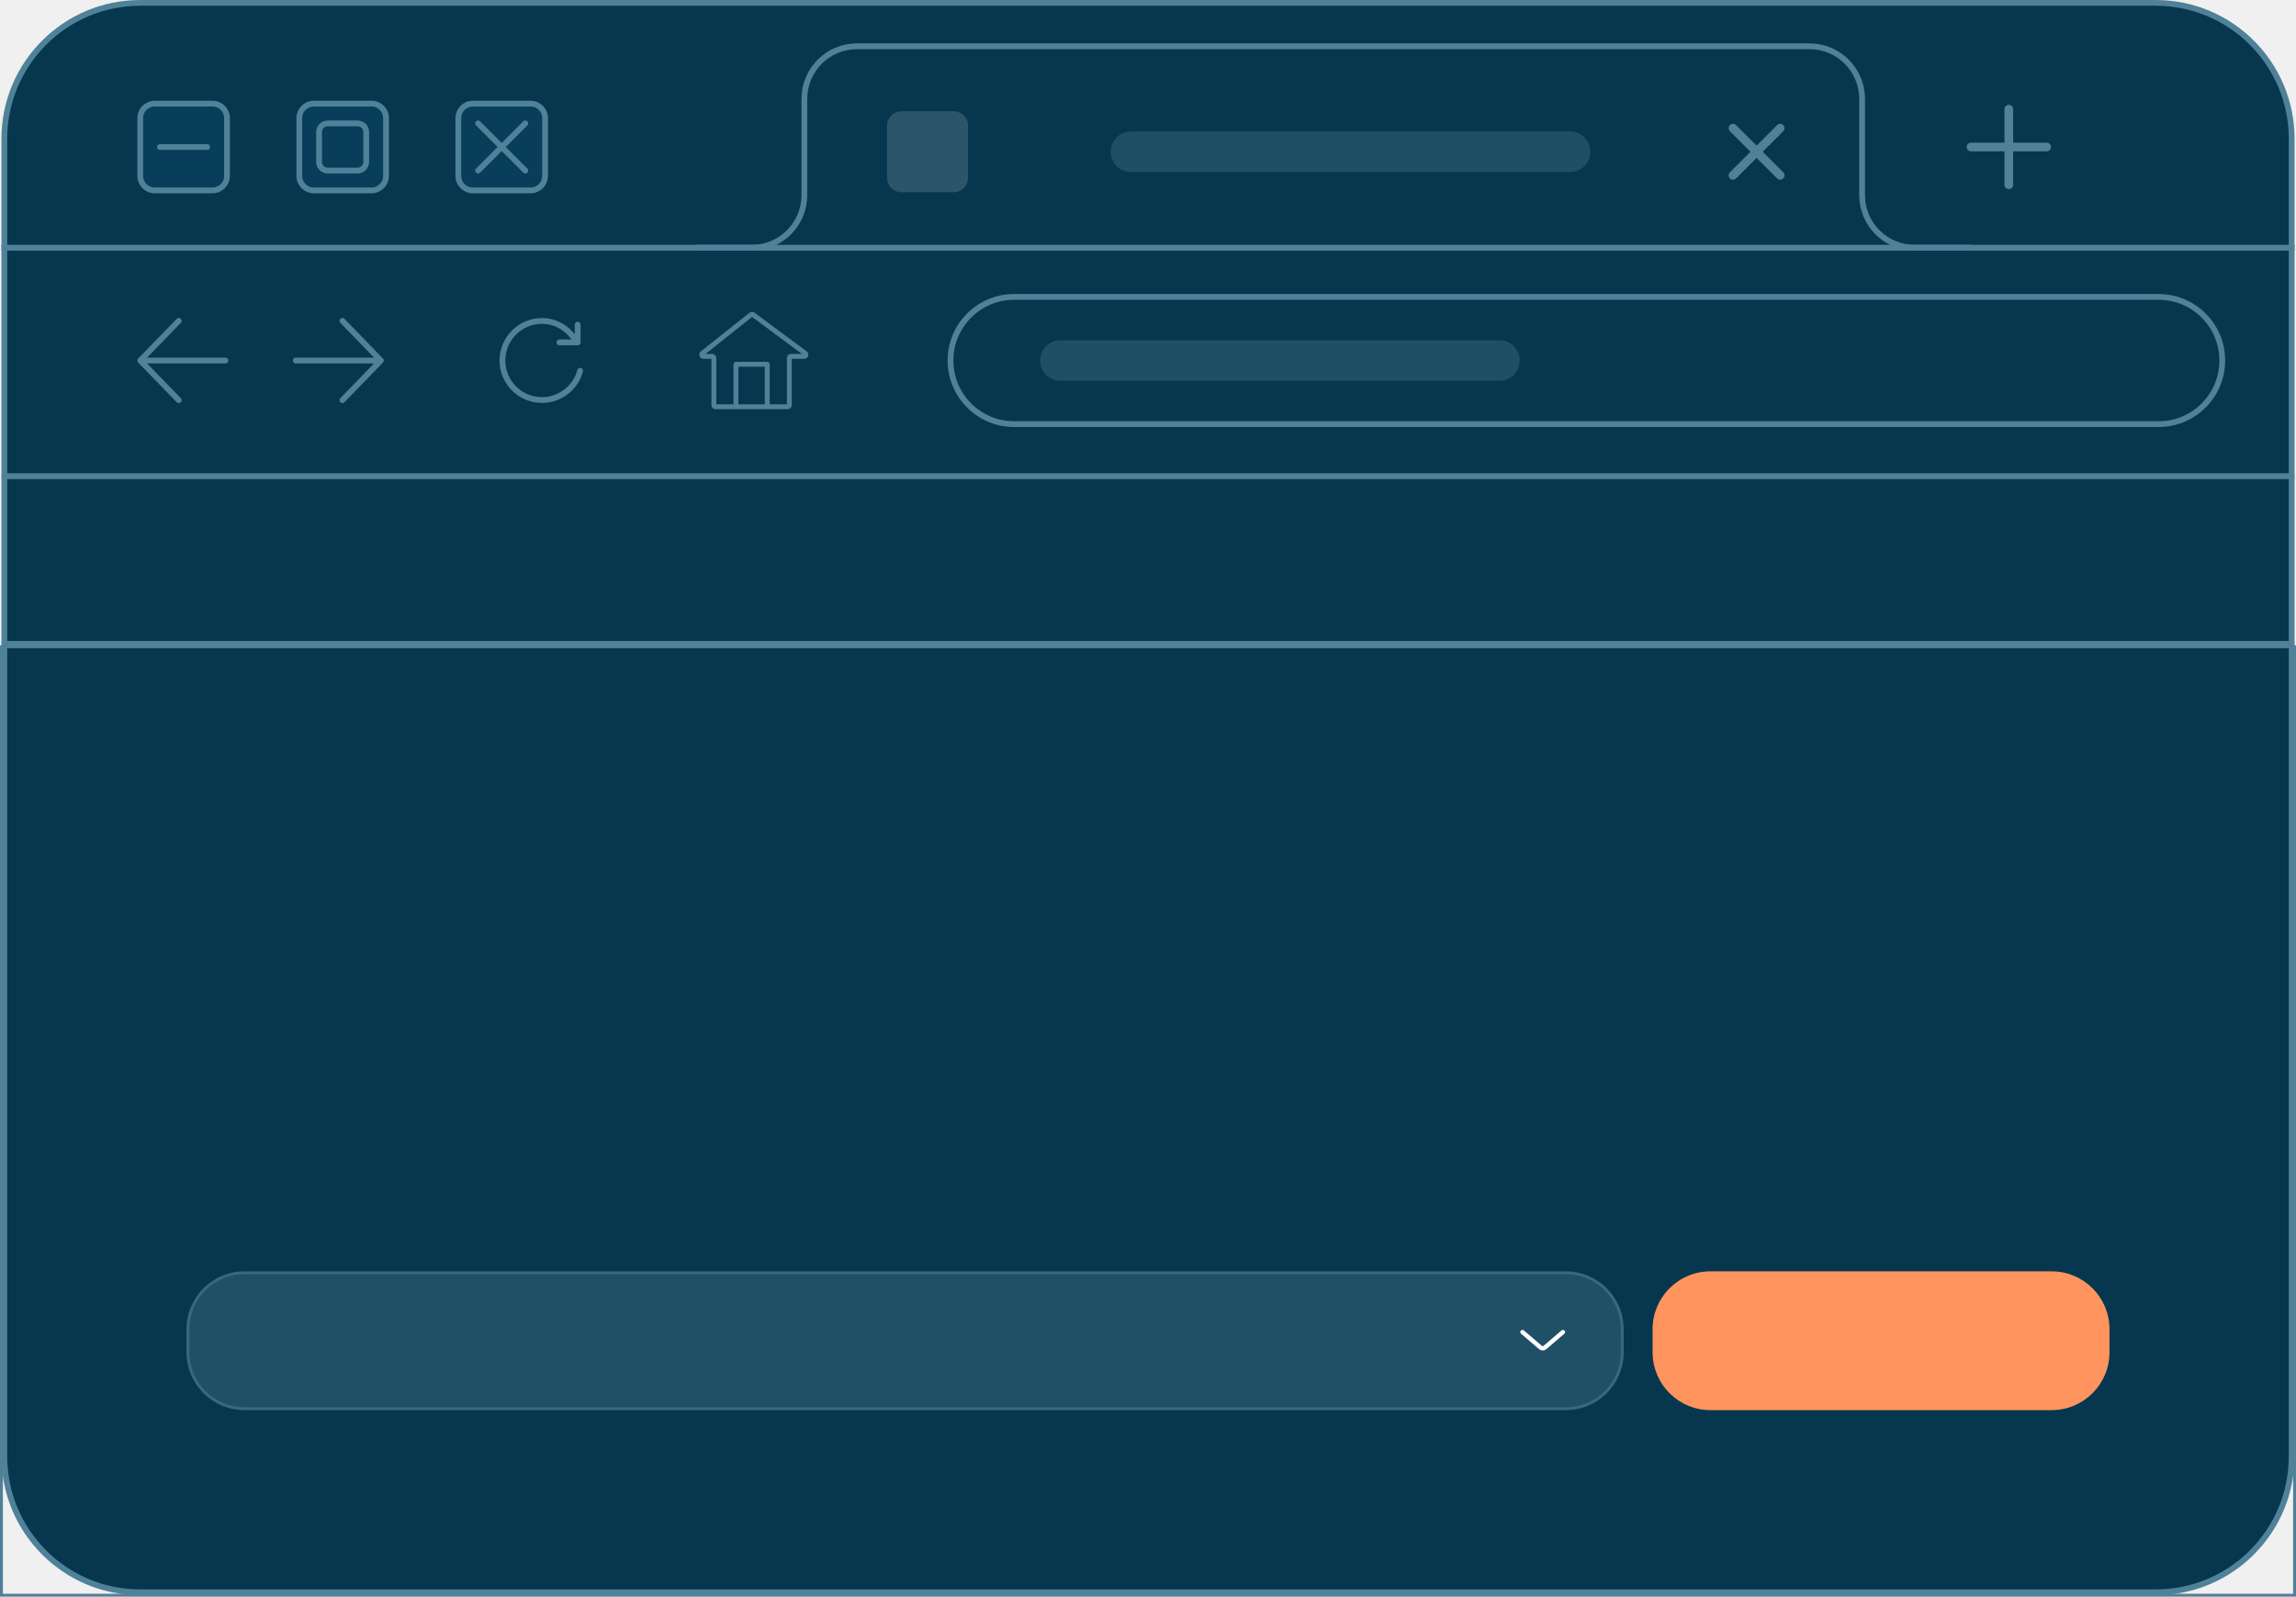
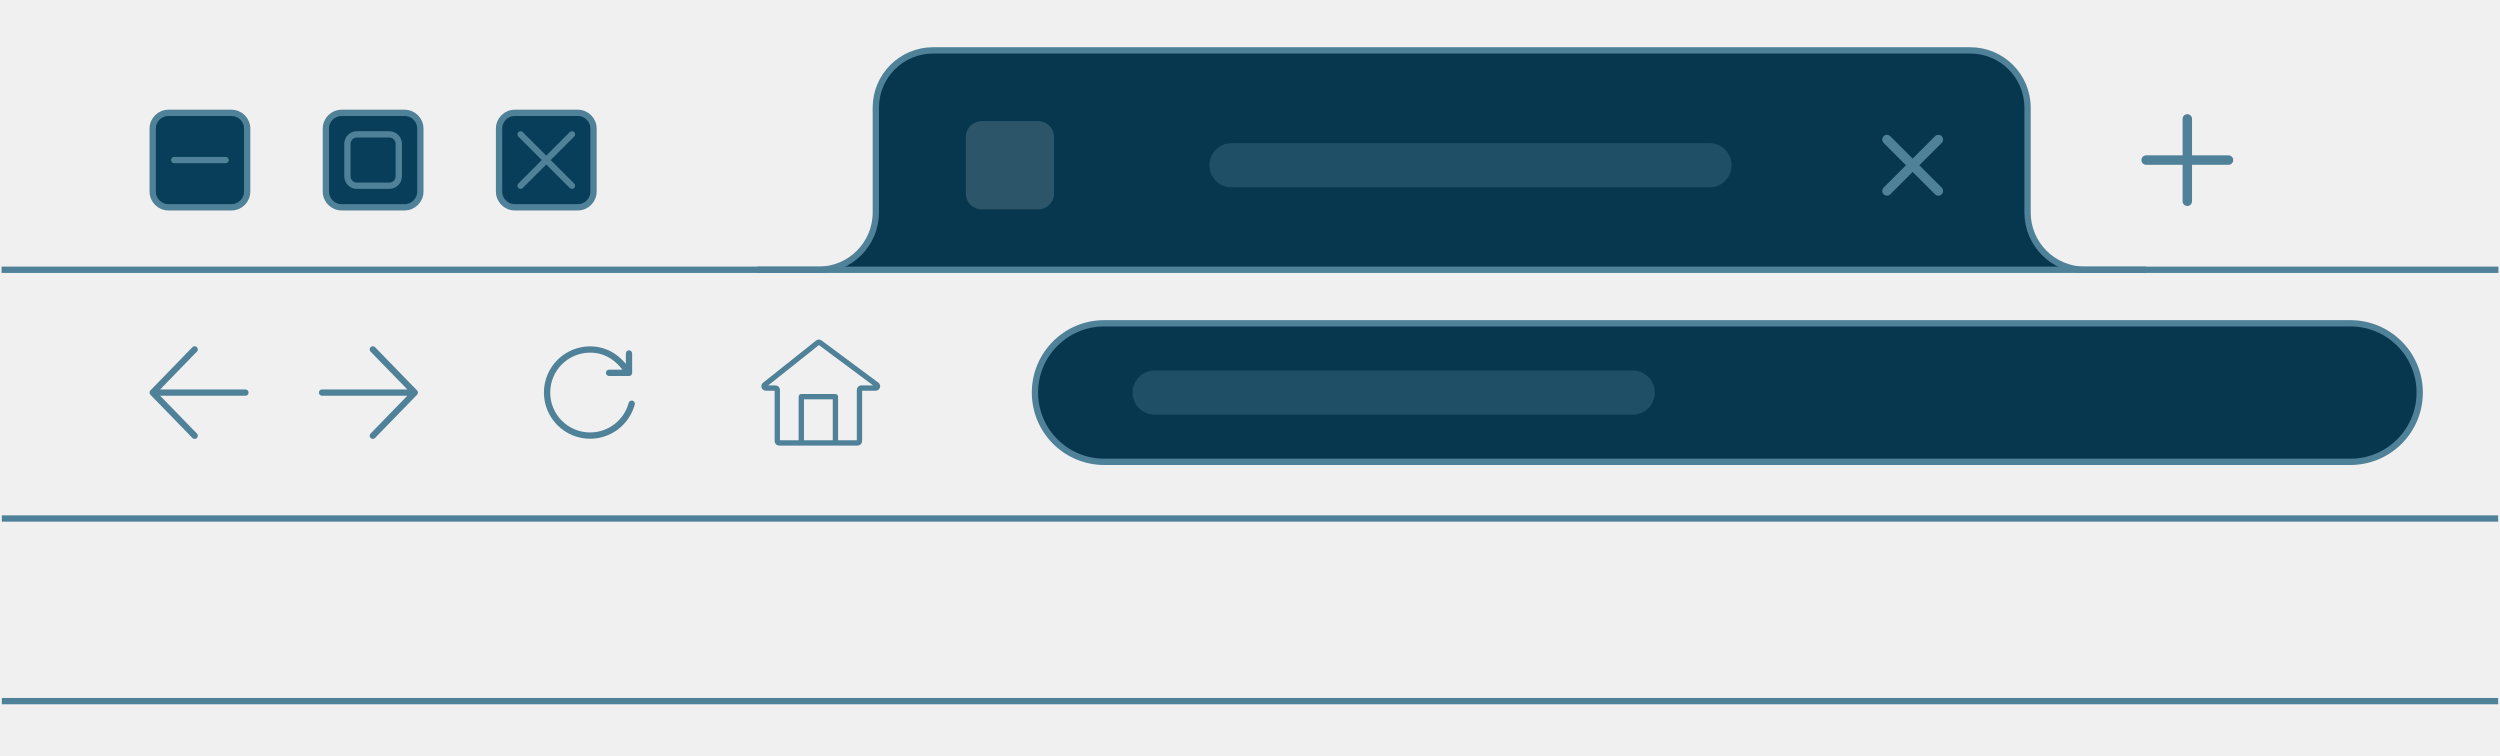
- <svg xmlns="http://www.w3.org/2000/svg" width="794" height="552" viewBox="0 0 794 552" fill="none">
-   <rect x="1.5" y="1" width="791" height="549.68" rx="47" fill="#07374F" />
-   <rect x="1.5" y="1" width="791" height="549.68" rx="47" stroke="#4F8199" stroke-width="2" />
+ <svg xmlns="http://www.w3.org/2000/svg" viewBox="0 0 794 240" fill="none">
  <path d="M73.502 35.84H53.498C50.738 35.84 48.5 38.078 48.5 40.838V60.842C48.5 63.602 50.738 65.84 53.498 65.84H73.502C76.262 65.84 78.5 63.602 78.5 60.842V40.838C78.5 38.078 76.262 35.84 73.502 35.84Z" fill="#083E59" stroke="#4F8199" stroke-width="1.999" stroke-linecap="round" stroke-linejoin="round" />
  <path d="M55.337 50.835H71.652" stroke="#4F8199" stroke-width="1.999" stroke-linecap="round" stroke-linejoin="round" />
  <path d="M128.502 35.84H108.498C105.738 35.84 103.5 38.078 103.5 40.838V60.842C103.5 63.602 105.738 65.84 108.498 65.84H128.502C131.262 65.84 133.5 63.602 133.5 60.842V40.838C133.5 38.078 131.262 35.84 128.502 35.84Z" fill="#083E59" stroke="#4F8199" stroke-width="1.999" stroke-linecap="round" stroke-linejoin="round" />
  <path d="M123.653 42.678H113.337C111.681 42.678 110.338 44.02 110.338 45.677V55.993C110.338 57.65 111.681 58.992 113.337 58.992H123.653C125.31 58.992 126.652 57.65 126.652 55.993V45.677C126.652 44.02 125.31 42.678 123.653 42.678Z" fill="#083E59" stroke="#4F8199" stroke-width="1.999" stroke-linecap="round" stroke-linejoin="round" />
  <path d="M183.502 35.84H163.498C160.738 35.84 158.5 38.078 158.5 40.838V60.842C158.5 63.602 160.738 65.84 163.498 65.84H183.502C186.262 65.84 188.5 63.602 188.5 60.842V40.838C188.5 38.078 186.262 35.84 183.502 35.84Z" fill="#083E59" stroke="#4F8199" stroke-width="1.999" stroke-linecap="round" stroke-linejoin="round" />
  <path d="M165.338 42.678L181.652 58.992L165.338 42.678ZM165.338 58.992L181.652 42.678L165.338 58.992Z" fill="#083E59" />
  <path d="M165.338 42.678L181.652 58.992M165.338 58.992L181.652 42.678" stroke="#4F8199" stroke-width="1.999" stroke-linecap="round" stroke-linejoin="round" />
  <path d="M240.5 85.68H259.97C270.02 85.68 278.16 77.53 278.16 67.49V34.19C278.16 24.14 286.31 16 296.35 16H625.76C635.81 16 643.95 24.15 643.95 34.19V67.49C643.95 77.54 652.1 85.68 662.14 85.68H681.61" fill="#07374F" />
  <path d="M240.5 85.68H259.97C270.02 85.68 278.16 77.53 278.16 67.49V34.19C278.16 24.14 286.31 16 296.35 16H625.76C635.81 16 643.95 24.15 643.95 34.19V67.49C643.95 77.54 652.1 85.68 662.14 85.68H681.61" stroke="#4F8199" stroke-width="2" stroke-miterlimit="10" />
  <path d="M329.76 38.48H311.75C308.989 38.48 306.75 40.719 306.75 43.48V61.49C306.75 64.251 308.989 66.49 311.75 66.49H329.76C332.521 66.49 334.76 64.251 334.76 61.49V43.48C334.76 40.719 332.521 38.48 329.76 38.48Z" fill="#2C5569" />
  <rect opacity="0.5" x="384.107" y="45.485" width="165.846" height="14" rx="7" fill="#376880" />
  <path d="M599.3 44.325L615.62 60.645M599.3 60.645L615.62 44.325" stroke="#4F8199" stroke-width="3" stroke-linecap="round" stroke-linejoin="round" />
  <path d="M694.69 37.76V63.92M707.77 50.84H681.61" stroke="#4F8199" stroke-width="3" stroke-linecap="round" stroke-linejoin="round" />
  <path d="M0.5 85.68H793.5" stroke="#4F8199" stroke-width="2" stroke-linejoin="round" />
  <path d="M199.77 112.274V118.414H193.44M199.44 118.164C196.6 113.794 192.61 111.004 187.42 111.004C179.87 111.004 173.75 117.124 173.75 124.674C173.75 132.224 179.87 138.344 187.42 138.344C193.74 138.344 199.06 134.054 200.63 128.224" stroke="#4F8199" stroke-width="2" stroke-linecap="round" stroke-linejoin="round" />
  <path d="M61.82 138.394L48.5 124.684M48.5 124.684L61.82 110.974M48.5 124.684H77.94" stroke="#4F8199" stroke-width="2" stroke-linecap="round" stroke-linejoin="round" />
  <path d="M118.41 110.974L131.73 124.684M131.73 124.684L118.41 138.394M131.73 124.684H102.29" stroke="#4F8199" stroke-width="2" stroke-linecap="round" stroke-linejoin="round" />
  <path d="M260.417 108.796L278.468 122.207C278.916 122.537 278.679 123.247 278.121 123.247H273.541C273.22 123.247 272.966 123.509 272.966 123.821V140.097C272.966 140.418 272.704 140.672 272.392 140.672H247.446C247.125 140.672 246.871 140.41 246.871 140.097V123.821C246.871 123.5 246.609 123.247 246.297 123.247H243.229C242.68 123.247 242.443 122.554 242.866 122.216L259.724 108.805C259.927 108.644 260.215 108.636 260.426 108.796H260.417ZM265.327 125.985H254.494V140.68H265.327V125.985Z" stroke="#4F8199" stroke-width="1.69" stroke-linecap="round" stroke-linejoin="round" />
  <rect x="328.702" y="102.68" width="439.798" height="44" rx="22" fill="#07374F" />
  <rect x="328.702" y="102.68" width="439.798" height="44" rx="22" stroke="#4F8199" stroke-width="2" />
  <rect opacity="0.5" x="359.702" y="117.68" width="165.846" height="14" rx="7" fill="#376880" />
  <mask id="path-22-inside-1_2384_35555" fill="white">
    <path d="M0.5 163.68H793.5V223.68H0.5V163.68Z" />
  </mask>
  <path d="M0.5 163.68V165.68H793.5V163.68V161.68H0.5V163.68ZM793.5 223.68V221.68H0.5V223.68V225.68H793.5V223.68Z" fill="#4F8199" mask="url(#path-22-inside-1_2384_35555)" />
-   <rect x="0.5" y="223.68" width="793" height="328" stroke="#4F8199" />
-   <rect x="65" y="440.18" width="496" height="47" rx="19.5" fill="#1F5068" />
-   <rect x="65" y="440.18" width="496" height="47" rx="19.5" stroke="#376880" />
-   <path d="M526.5 460.68L532.719 466.011C533.168 466.396 533.832 466.396 534.281 466.011L540.5 460.68" stroke="white" stroke-width="1.5" stroke-linecap="round" />
-   <rect x="572" y="440.18" width="157" height="47" rx="19.5" fill="#FF945E" />
-   <rect x="572" y="440.18" width="157" height="47" rx="19.5" stroke="#FF945E" />
</svg>
